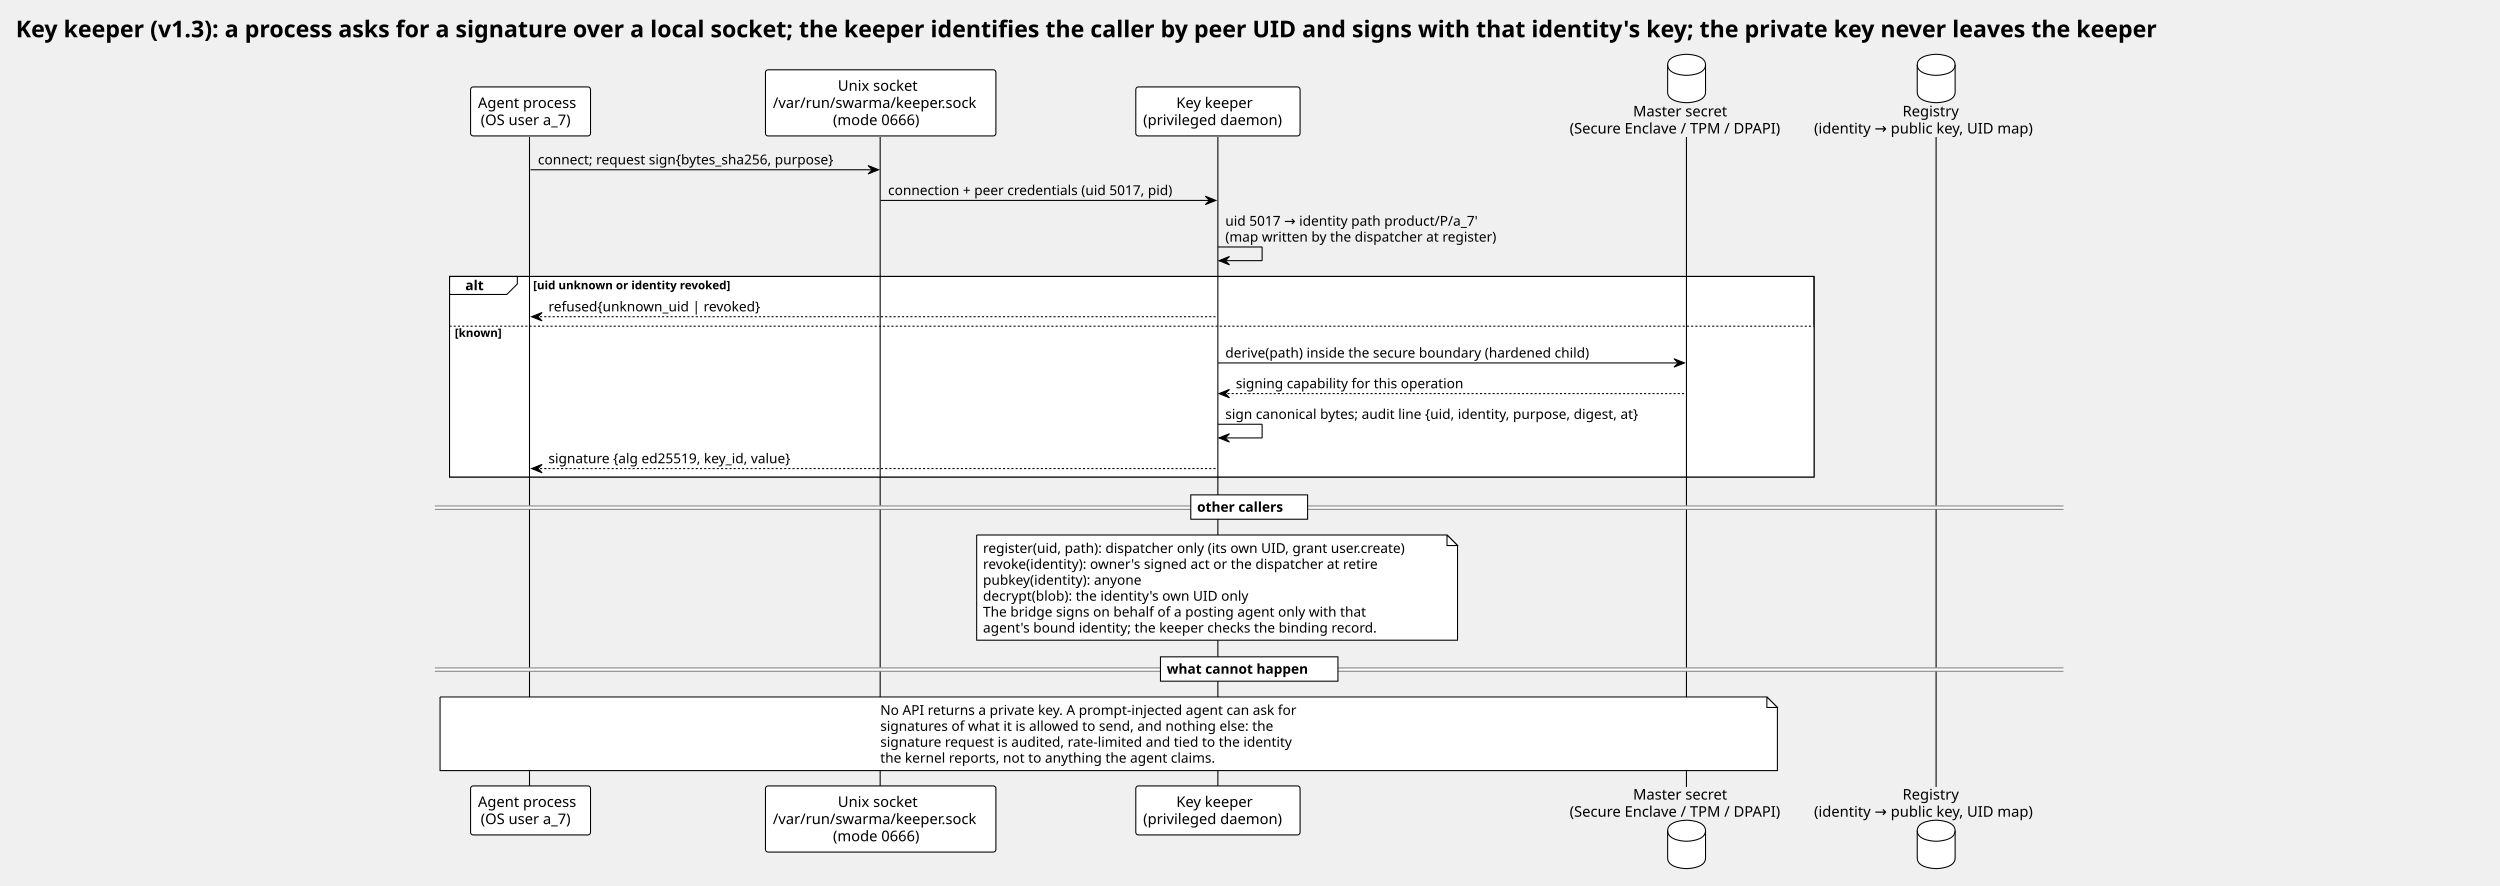
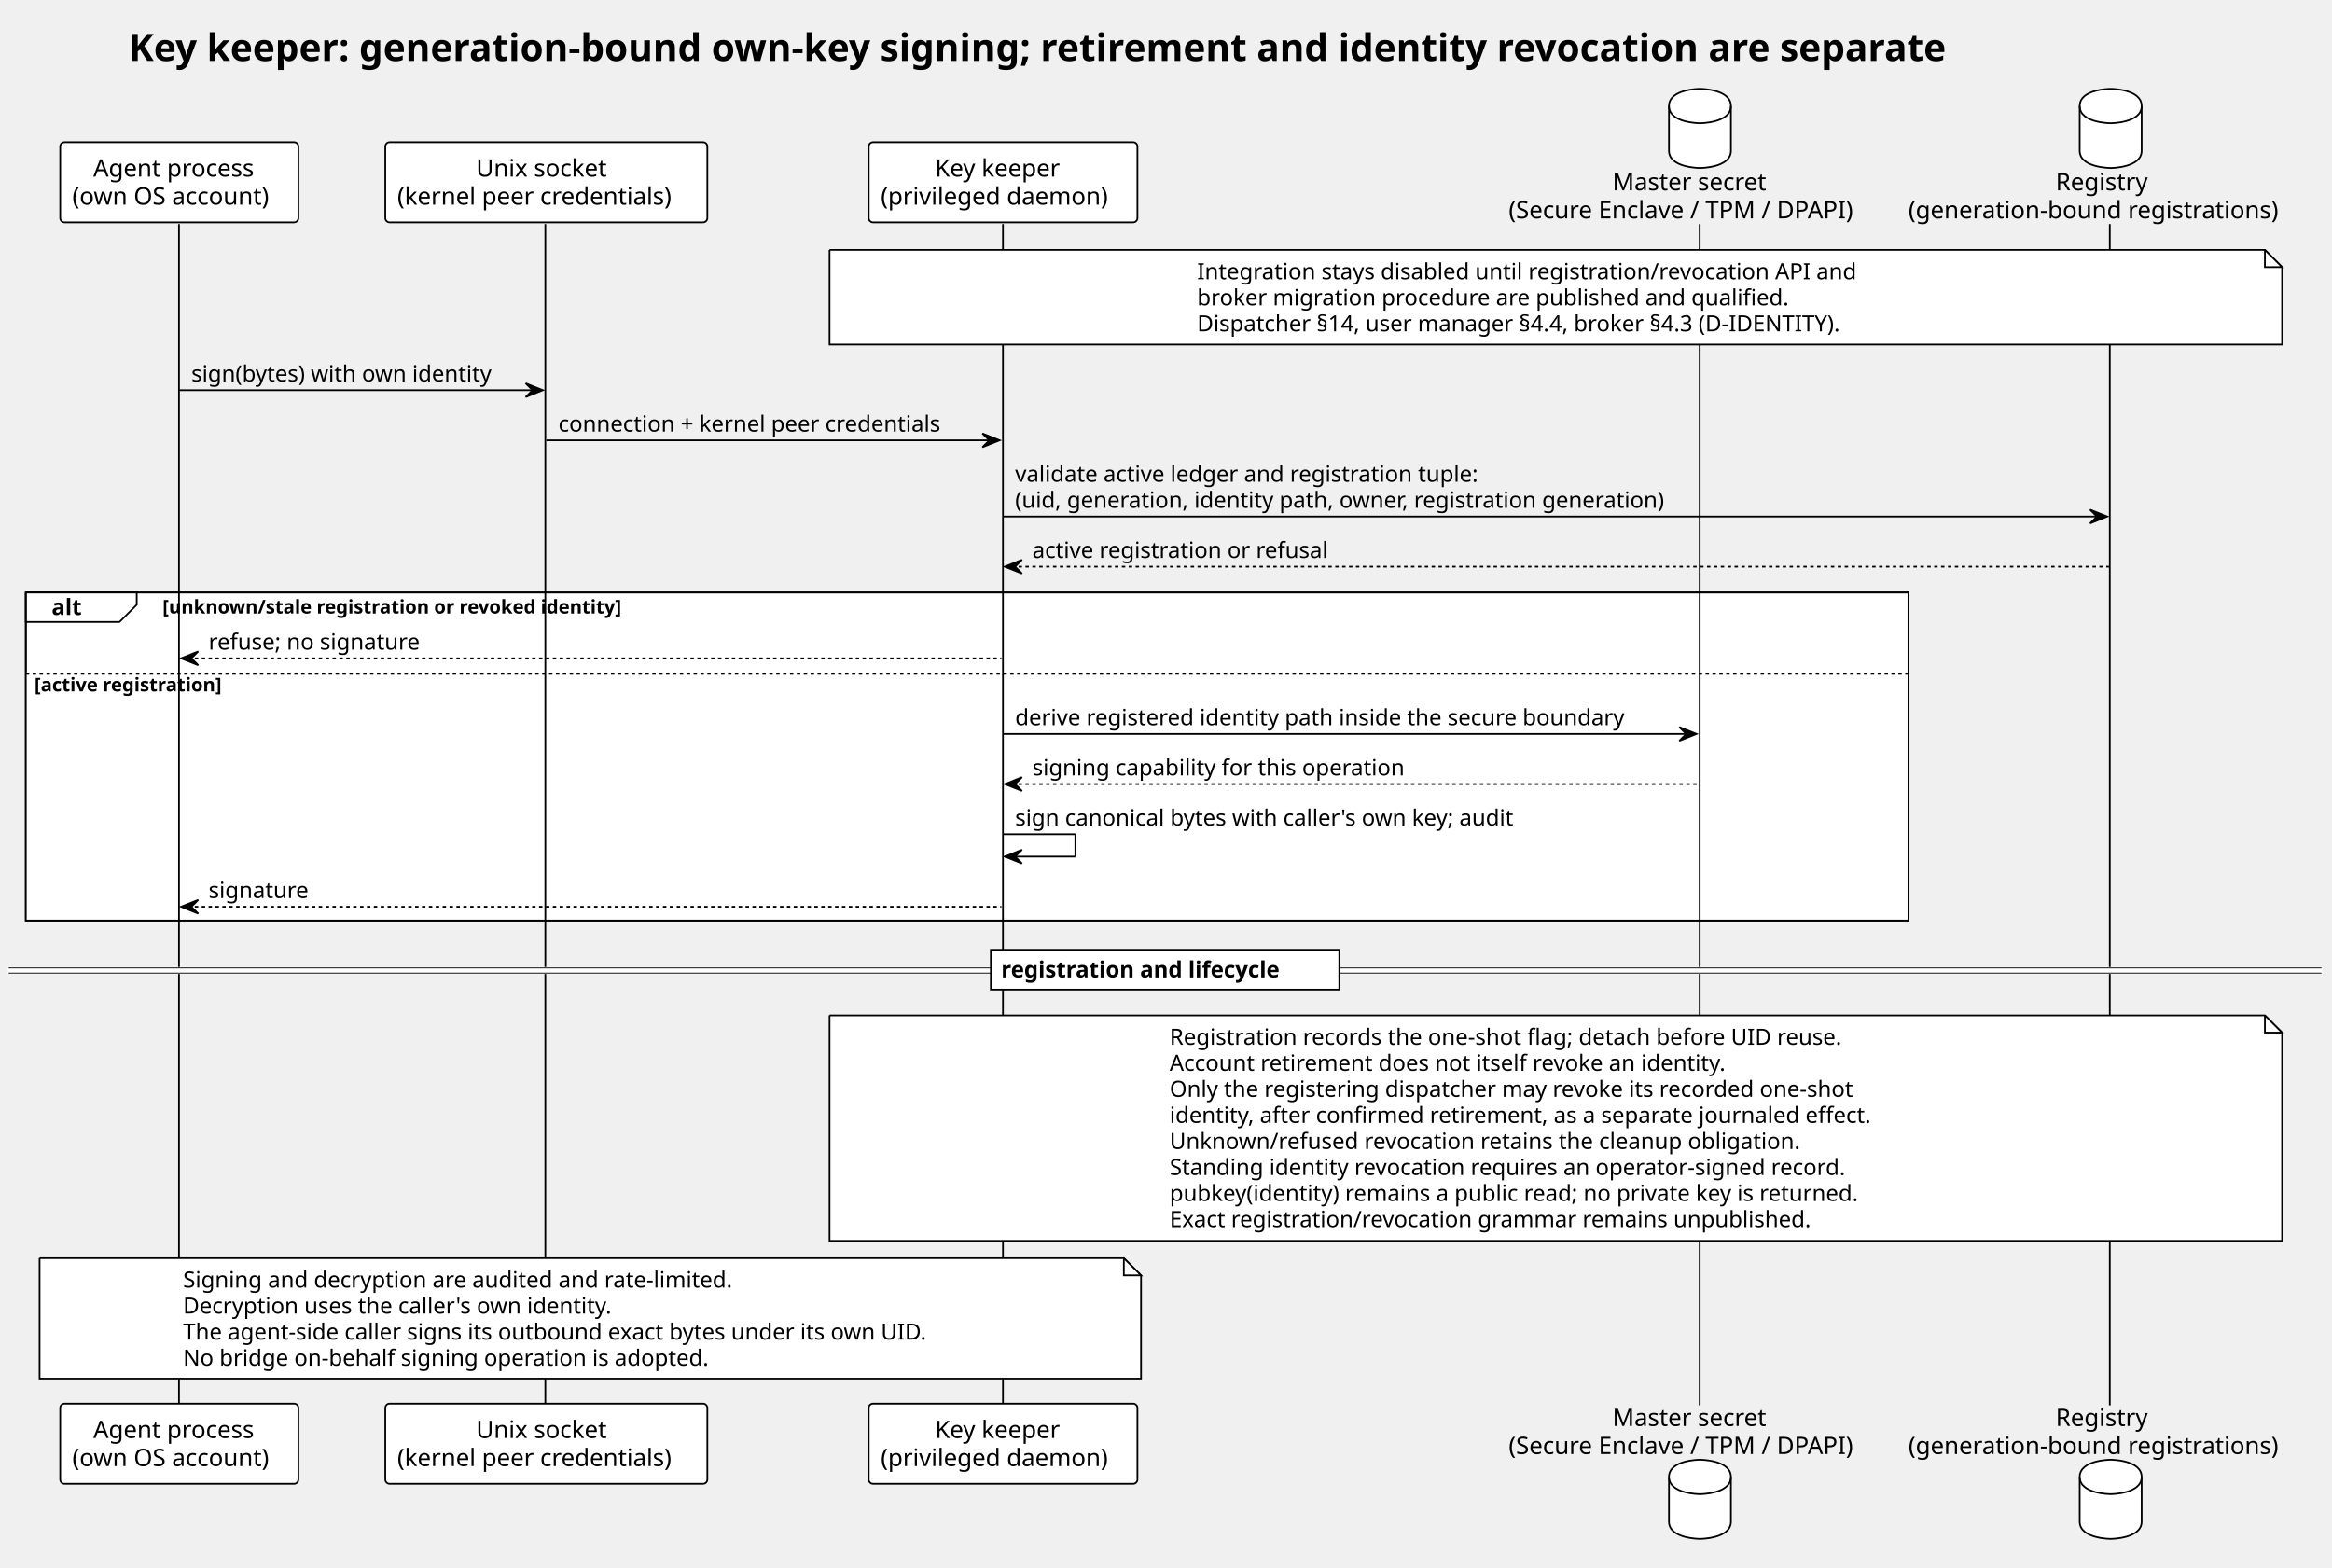
- <svg xmlns="http://www.w3.org/2000/svg" contentStyleType="text/css" data-diagram-type="SEQUENCE" height="842px" preserveAspectRatio="none" style="width:2376px;height:842px;background:#FFFFFF;" version="1.1" viewBox="0 0 2376 842" width="2376px" zoomAndPan="magnify">
+ <svg xmlns="http://www.w3.org/2000/svg" contentStyleType="text/css" data-diagram-type="SEQUENCE" height="911px" preserveAspectRatio="none" style="width:1355px;height:911px;background:#FFFFFF;" version="1.1" viewBox="0 0 1355 911" width="1355px" zoomAndPan="magnify">
  <defs />
  <g>
-     <text fill="#000000" font-family="Verdana" font-size="22" font-weight="bold" lengthAdjust="spacing" textLength="2343.462" x="15" y="35.421">Key keeper (v1.3): a process asks for a signature over a local socket; the keeper identifies the caller by peer UID and signs with that identity's key; the private key never leaves the keeper</text>
-     <rect fill="#FFFFFF" height="190.602" style="stroke:#000000;stroke-width:1;" width="1296.835" x="427.233" y="262.734" />
-     <rect fill="#FFFFFF" height="144.336" style="stroke:none;stroke-width:1;" width="1296.835" x="427.233" y="309" />
+     <text fill="#000000" font-family="Verdana" font-size="22" font-weight="bold" lengthAdjust="spacing" textLength="1203.426" x="74.74" y="35.421">Key keeper: generation-bound own-key signing; retirement and identity revocation are separate</text>
+     <rect fill="#FFFFFF" height="190.602" style="stroke:#000000;stroke-width:1;" width="1093.882" x="15" y="344.266" />
+     <rect fill="#FFFFFF" height="144.336" style="stroke:none;stroke-width:1;" width="1093.882" x="15" y="390.531" />
    <g>
-       <rect fill="#000000" fill-opacity="0" height="617.727" width="8" x="500.231" y="130.203" />
-       <line style="stroke:#000000;stroke-width:1;" x1="503.233" x2="503.233" y1="130.203" y2="747.93" />
+       <rect fill="#000000" fill-opacity="0" height="686.391" width="8" x="100.197" y="130.203" />
+       <line style="stroke:#000000;stroke-width:1;" x1="104" x2="104" y1="130.203" y2="816.594" />
    </g>
    <g>
-       <rect fill="#000000" fill-opacity="0" height="617.727" width="8" x="833" y="130.203" />
-       <line style="stroke:#000000;stroke-width:1;" x1="836.506" x2="836.506" y1="130.203" y2="747.93" />
+       <rect fill="#000000" fill-opacity="0" height="686.391" width="8" x="313.433" y="130.203" />
+       <line style="stroke:#000000;stroke-width:1;" x1="316.87" x2="316.87" y1="130.203" y2="816.594" />
    </g>
    <g>
-       <rect fill="#000000" fill-opacity="0" height="617.727" width="8" x="1153.525" y="130.203" />
-       <line style="stroke:#000000;stroke-width:1;" x1="1157.462" x2="1157.462" y1="130.203" y2="747.93" />
+       <rect fill="#000000" fill-opacity="0" height="686.391" width="8" x="578.835" y="130.203" />
+       <line style="stroke:#000000;stroke-width:1;" x1="582.771" x2="582.771" y1="130.203" y2="816.594" />
    </g>
    <g>
-       <rect fill="#000000" fill-opacity="0" height="617.727" width="8" x="1598.931" y="130.203" />
-       <line style="stroke:#000000;stroke-width:1;" x1="1602.793" x2="1602.793" y1="130.203" y2="747.93" />
+       <rect fill="#000000" fill-opacity="0" height="686.391" width="8" x="983.745" y="130.203" />
+       <line style="stroke:#000000;stroke-width:1;" x1="987.607" x2="987.607" y1="130.203" y2="816.594" />
    </g>
    <g>
-       <rect fill="#000000" fill-opacity="0" height="617.727" width="8" x="1836.148" y="130.203" />
-       <line style="stroke:#000000;stroke-width:1;" x1="1840.068" x2="1840.068" y1="130.203" y2="747.93" />
+       <rect fill="#000000" fill-opacity="0" height="686.391" width="8" x="1222.395" y="130.203" />
+       <line style="stroke:#000000;stroke-width:1;" x1="1225.882" x2="1225.882" y1="130.203" y2="816.594" />
    </g>
    <g class="participant participant-head" data-participant="A">
-       <rect fill="#FFFFFF" height="46.594" rx="2.5" ry="2.5" style="stroke:#000000;stroke-width:1;" width="113.996" x="447.233" y="82.609" />
-       <text fill="#000000" font-family="Verdana" font-size="14" lengthAdjust="spacing" textLength="99.996" x="454.233" y="102.605">Agent process</text>
-       <text fill="#000000" font-family="Verdana" font-size="14" lengthAdjust="spacing" textLength="94.753" x="456.855" y="118.901">(OS user a_7)</text>
+       <rect fill="#FFFFFF" height="46.594" rx="2.5" ry="2.5" style="stroke:#000000;stroke-width:1;" width="138.394" x="35" y="82.609" />
+       <text fill="#000000" font-family="Verdana" font-size="14" lengthAdjust="spacing" textLength="99.996" x="54.199" y="102.605">Agent process</text>
+       <text fill="#000000" font-family="Verdana" font-size="14" lengthAdjust="spacing" textLength="124.394" x="42" y="118.901">(own OS account)</text>
    </g>
    <g class="participant participant-tail" data-participant="A">
-       <rect fill="#FFFFFF" height="46.594" rx="2.5" ry="2.5" style="stroke:#000000;stroke-width:1;" width="113.996" x="447.233" y="746.93" />
-       <text fill="#000000" font-family="Verdana" font-size="14" lengthAdjust="spacing" textLength="99.996" x="454.233" y="766.925">Agent process</text>
-       <text fill="#000000" font-family="Verdana" font-size="14" lengthAdjust="spacing" textLength="94.753" x="456.855" y="783.222">(OS user a_7)</text>
+       <rect fill="#FFFFFF" height="46.594" rx="2.5" ry="2.5" style="stroke:#000000;stroke-width:1;" width="138.394" x="35" y="815.594" />
+       <text fill="#000000" font-family="Verdana" font-size="14" lengthAdjust="spacing" textLength="99.996" x="54.199" y="835.589">Agent process</text>
+       <text fill="#000000" font-family="Verdana" font-size="14" lengthAdjust="spacing" textLength="124.394" x="42" y="851.886">(own OS account)</text>
    </g>
    <g class="participant participant-head" data-participant="S">
-       <rect fill="#FFFFFF" height="62.891" rx="2.5" ry="2.5" style="stroke:#000000;stroke-width:1;" width="218.989" x="727.506" y="66.312" />
-       <text fill="#000000" font-family="Verdana" font-size="14" lengthAdjust="spacing" textLength="81.512" x="796.245" y="86.308">Unix socket</text>
-       <text fill="#000000" font-family="Verdana" font-size="14" lengthAdjust="spacing" textLength="204.989" x="734.506" y="102.605">/var/run/swarma/keeper.sock</text>
-       <text fill="#000000" font-family="Verdana" font-size="14" lengthAdjust="spacing" textLength="90.706" x="791.648" y="118.901">(mode 0666)</text>
+       <rect fill="#FFFFFF" height="46.594" rx="2.5" ry="2.5" style="stroke:#000000;stroke-width:1;" width="187.127" x="223.87" y="82.609" />
+       <text fill="#000000" font-family="Verdana" font-size="14" lengthAdjust="spacing" textLength="81.512" x="276.677" y="102.605">Unix socket</text>
+       <text fill="#000000" font-family="Verdana" font-size="14" lengthAdjust="spacing" textLength="173.127" x="230.87" y="118.901">(kernel peer credentials)</text>
    </g>
    <g class="participant participant-tail" data-participant="S">
-       <rect fill="#FFFFFF" height="62.891" rx="2.5" ry="2.5" style="stroke:#000000;stroke-width:1;" width="218.989" x="727.506" y="746.93" />
-       <text fill="#000000" font-family="Verdana" font-size="14" lengthAdjust="spacing" textLength="81.512" x="796.245" y="766.925">Unix socket</text>
-       <text fill="#000000" font-family="Verdana" font-size="14" lengthAdjust="spacing" textLength="204.989" x="734.506" y="783.222">/var/run/swarma/keeper.sock</text>
-       <text fill="#000000" font-family="Verdana" font-size="14" lengthAdjust="spacing" textLength="90.706" x="791.648" y="799.519">(mode 0666)</text>
+       <rect fill="#FFFFFF" height="46.594" rx="2.5" ry="2.5" style="stroke:#000000;stroke-width:1;" width="187.127" x="223.87" y="815.594" />
+       <text fill="#000000" font-family="Verdana" font-size="14" lengthAdjust="spacing" textLength="81.512" x="276.677" y="835.589">Unix socket</text>
+       <text fill="#000000" font-family="Verdana" font-size="14" lengthAdjust="spacing" textLength="173.127" x="230.87" y="851.886">(kernel peer credentials)</text>
    </g>
    <g class="participant participant-head" data-participant="KK">
-       <rect fill="#FFFFFF" height="46.594" rx="2.5" ry="2.5" style="stroke:#000000;stroke-width:1;" width="156.126" x="1079.462" y="82.609" />
-       <text fill="#000000" font-family="Verdana" font-size="14" lengthAdjust="spacing" textLength="79.119" x="1117.965" y="102.605">Key keeper</text>
-       <text fill="#000000" font-family="Verdana" font-size="14" lengthAdjust="spacing" textLength="142.126" x="1086.462" y="118.901">(privileged daemon)</text>
+       <rect fill="#FFFFFF" height="46.594" rx="2.5" ry="2.5" style="stroke:#000000;stroke-width:1;" width="156.126" x="504.772" y="82.609" />
+       <text fill="#000000" font-family="Verdana" font-size="14" lengthAdjust="spacing" textLength="79.119" x="543.275" y="102.605">Key keeper</text>
+       <text fill="#000000" font-family="Verdana" font-size="14" lengthAdjust="spacing" textLength="142.126" x="511.772" y="118.901">(privileged daemon)</text>
    </g>
    <g class="participant participant-tail" data-participant="KK">
-       <rect fill="#FFFFFF" height="46.594" rx="2.5" ry="2.5" style="stroke:#000000;stroke-width:1;" width="156.126" x="1079.462" y="746.93" />
-       <text fill="#000000" font-family="Verdana" font-size="14" lengthAdjust="spacing" textLength="79.119" x="1117.965" y="766.925">Key keeper</text>
-       <text fill="#000000" font-family="Verdana" font-size="14" lengthAdjust="spacing" textLength="142.126" x="1086.462" y="783.222">(privileged daemon)</text>
+       <rect fill="#FFFFFF" height="46.594" rx="2.5" ry="2.5" style="stroke:#000000;stroke-width:1;" width="156.126" x="504.772" y="815.594" />
+       <text fill="#000000" font-family="Verdana" font-size="14" lengthAdjust="spacing" textLength="79.119" x="543.275" y="835.589">Key keeper</text>
+       <text fill="#000000" font-family="Verdana" font-size="14" lengthAdjust="spacing" textLength="142.126" x="511.772" y="851.886">(privileged daemon)</text>
    </g>
    <g class="participant participant-head" data-participant="HS">
-       <text fill="#000000" font-family="Verdana" font-size="14" lengthAdjust="spacing" textLength="95.724" x="1552.069" y="110.605">Master secret</text>
-       <text fill="#000000" font-family="Verdana" font-size="14" lengthAdjust="spacing" textLength="216.275" x="1491.793" y="126.901">(Secure Enclave / TPM / DPAPI)</text>
-       <path d="M1584.931,61.609 C1584.931,51.609 1602.931,51.609 1602.931,51.609 C1602.931,51.609 1620.931,51.609 1620.931,61.609 L1620.931,87.609 C1620.931,97.609 1602.931,97.609 1602.931,97.609 C1602.931,97.609 1584.931,97.609 1584.931,87.609 L1584.931,61.609" fill="#FFFFFF" style="stroke:#000000;stroke-width:1;" />
-       <path d="M1584.931,61.609 C1584.931,71.609 1602.931,71.609 1602.931,71.609 C1602.931,71.609 1620.931,71.609 1620.931,61.609" fill="none" style="stroke:#000000;stroke-width:1;" />
+       <text fill="#000000" font-family="Verdana" font-size="14" lengthAdjust="spacing" textLength="95.724" x="936.883" y="110.605">Master secret</text>
+       <text fill="#000000" font-family="Verdana" font-size="14" lengthAdjust="spacing" textLength="216.275" x="876.607" y="126.901">(Secure Enclave / TPM / DPAPI)</text>
+       <path d="M969.745,61.609 C969.745,51.609 987.745,51.609 987.745,51.609 C987.745,51.609 1005.745,51.609 1005.745,61.609 L1005.745,87.609 C1005.745,97.609 987.745,97.609 987.745,97.609 C987.745,97.609 969.745,97.609 969.745,87.609 L969.745,61.609" fill="#FFFFFF" style="stroke:#000000;stroke-width:1;" />
+       <path d="M969.745,61.609 C969.745,71.609 987.745,71.609 987.745,71.609 C987.745,71.609 1005.745,71.609 1005.745,61.609" fill="none" style="stroke:#000000;stroke-width:1;" />
    </g>
    <g class="participant participant-tail" data-participant="HS">
-       <text fill="#000000" font-family="Verdana" font-size="14" lengthAdjust="spacing" textLength="95.724" x="1552.069" y="759.925">Master secret</text>
-       <text fill="#000000" font-family="Verdana" font-size="14" lengthAdjust="spacing" textLength="216.275" x="1491.793" y="776.222">(Secure Enclave / TPM / DPAPI)</text>
-       <path d="M1584.931,789.523 C1584.931,779.523 1602.931,779.523 1602.931,779.523 C1602.931,779.523 1620.931,779.523 1620.931,789.523 L1620.931,815.523 C1620.931,825.523 1602.931,825.523 1602.931,825.523 C1602.931,825.523 1584.931,825.523 1584.931,815.523 L1584.931,789.523" fill="#FFFFFF" style="stroke:#000000;stroke-width:1;" />
-       <path d="M1584.931,789.523 C1584.931,799.523 1602.931,799.523 1602.931,799.523 C1602.931,799.523 1620.931,799.523 1620.931,789.523" fill="none" style="stroke:#000000;stroke-width:1;" />
+       <text fill="#000000" font-family="Verdana" font-size="14" lengthAdjust="spacing" textLength="95.724" x="936.883" y="828.589">Master secret</text>
+       <text fill="#000000" font-family="Verdana" font-size="14" lengthAdjust="spacing" textLength="216.275" x="876.607" y="844.886">(Secure Enclave / TPM / DPAPI)</text>
+       <path d="M969.745,858.188 C969.745,848.188 987.745,848.188 987.745,848.188 C987.745,848.188 1005.745,848.188 1005.745,858.188 L1005.745,884.188 C1005.745,894.188 987.745,894.188 987.745,894.188 C987.745,894.188 969.745,894.188 969.745,884.188 L969.745,858.188" fill="#FFFFFF" style="stroke:#000000;stroke-width:1;" />
+       <path d="M969.745,858.188 C969.745,868.188 987.745,868.188 987.745,868.188 C987.745,868.188 1005.745,868.188 1005.745,858.188" fill="none" style="stroke:#000000;stroke-width:1;" />
    </g>
    <g class="participant participant-head" data-participant="R">
-       <text fill="#000000" font-family="Verdana" font-size="14" lengthAdjust="spacing" textLength="57.941" x="1808.178" y="110.605">Registry</text>
-       <text fill="#000000" font-family="Verdana" font-size="14" lengthAdjust="spacing" textLength="226.16" x="1724.068" y="126.901">(identity → public key, UID map)</text>
-       <path d="M1822.148,61.609 C1822.148,51.609 1840.148,51.609 1840.148,51.609 C1840.148,51.609 1858.148,51.609 1858.148,61.609 L1858.148,87.609 C1858.148,97.609 1840.148,97.609 1840.148,97.609 C1840.148,97.609 1822.148,97.609 1822.148,87.609 L1822.148,61.609" fill="#FFFFFF" style="stroke:#000000;stroke-width:1;" />
-       <path d="M1822.148,61.609 C1822.148,71.609 1840.148,71.609 1840.148,71.609 C1840.148,71.609 1858.148,71.609 1858.148,61.609" fill="none" style="stroke:#000000;stroke-width:1;" />
+       <text fill="#000000" font-family="Verdana" font-size="14" lengthAdjust="spacing" textLength="57.941" x="1194.424" y="110.605">Registry</text>
+       <text fill="#000000" font-family="Verdana" font-size="14" lengthAdjust="spacing" textLength="229.024" x="1108.882" y="126.901">(generation-bound registrations)</text>
+       <path d="M1208.395,61.609 C1208.395,51.609 1226.395,51.609 1226.395,51.609 C1226.395,51.609 1244.395,51.609 1244.395,61.609 L1244.395,87.609 C1244.395,97.609 1226.395,97.609 1226.395,97.609 C1226.395,97.609 1208.395,97.609 1208.395,87.609 L1208.395,61.609" fill="#FFFFFF" style="stroke:#000000;stroke-width:1;" />
+       <path d="M1208.395,61.609 C1208.395,71.609 1226.395,71.609 1226.395,71.609 C1226.395,71.609 1244.395,71.609 1244.395,61.609" fill="none" style="stroke:#000000;stroke-width:1;" />
    </g>
    <g class="participant participant-tail" data-participant="R">
-       <text fill="#000000" font-family="Verdana" font-size="14" lengthAdjust="spacing" textLength="57.941" x="1808.178" y="759.925">Registry</text>
-       <text fill="#000000" font-family="Verdana" font-size="14" lengthAdjust="spacing" textLength="226.16" x="1724.068" y="776.222">(identity → public key, UID map)</text>
-       <path d="M1822.148,789.523 C1822.148,779.523 1840.148,779.523 1840.148,779.523 C1840.148,779.523 1858.148,779.523 1858.148,789.523 L1858.148,815.523 C1858.148,825.523 1840.148,825.523 1840.148,825.523 C1840.148,825.523 1822.148,825.523 1822.148,815.523 L1822.148,789.523" fill="#FFFFFF" style="stroke:#000000;stroke-width:1;" />
-       <path d="M1822.148,789.523 C1822.148,799.523 1840.148,799.523 1840.148,799.523 C1840.148,799.523 1858.148,799.523 1858.148,789.523" fill="none" style="stroke:#000000;stroke-width:1;" />
+       <text fill="#000000" font-family="Verdana" font-size="14" lengthAdjust="spacing" textLength="57.941" x="1194.424" y="828.589">Registry</text>
+       <text fill="#000000" font-family="Verdana" font-size="14" lengthAdjust="spacing" textLength="229.024" x="1108.882" y="844.886">(generation-bound registrations)</text>
+       <path d="M1208.395,858.188 C1208.395,848.188 1226.395,848.188 1226.395,848.188 C1226.395,848.188 1244.395,848.188 1244.395,858.188 L1244.395,884.188 C1244.395,894.188 1226.395,894.188 1226.395,894.188 C1226.395,894.188 1208.395,894.188 1208.395,884.188 L1208.395,858.188" fill="#FFFFFF" style="stroke:#000000;stroke-width:1;" />
+       <path d="M1208.395,858.188 C1208.395,868.188 1226.395,868.188 1226.395,868.188 C1226.395,868.188 1244.395,868.188 1244.395,858.188" fill="none" style="stroke:#000000;stroke-width:1;" />
    </g>
+     <path d="M482,145.203 L482,200.203 L1326,200.203 L1326,155.203 L1316,145.203 L482,145.203" fill="#FFFFFF" style="stroke:#000000;stroke-width:1;" />
+     <path d="M1316,145.203 L1316,155.203 L1326,155.203 L1316,145.203" fill="#FFFFFF" style="stroke:#000000;stroke-width:1;" />
+     <text fill="#000000" font-family="Verdana" font-size="13" lengthAdjust="spacing" textLength="407.945" x="695.595" y="162.27">Integration stays disabled until registration/revocation API and</text>
+     <text fill="#000000" font-family="Verdana" font-size="13" lengthAdjust="spacing" textLength="365.733" x="695.595" y="177.403">broker migration procedure are published and qualified.</text>
+     <text fill="#000000" font-family="Verdana" font-size="13" lengthAdjust="spacing" textLength="402.644" x="695.595" y="192.536">Dispatcher §14, user manager §4.4, broker §4.3 (D-IDENTITY).</text>
    <g class="message" data-participant-1="A" data-participant-2="S">
-       <polygon fill="#000000" points="825,157.336,835,161.336,825,165.336,829,161.336" style="stroke:#000000;stroke-width:1;" />
-       <line style="stroke:#000000;stroke-width:1;" x1="504.231" x2="831" y1="161.336" y2="161.336" />
-       <text fill="#000000" font-family="Verdana" font-size="13" lengthAdjust="spacing" textLength="308.769" x="511.231" y="156.27">connect; request sign{bytes_sha256, purpose}</text>
+       <polygon fill="#000000" points="305.433,222.734,315.433,226.734,305.433,230.734,309.433,226.734" style="stroke:#000000;stroke-width:1;" />
+       <line style="stroke:#000000;stroke-width:1;" x1="104.197" x2="311.433" y1="226.734" y2="226.734" />
+       <text fill="#000000" font-family="Verdana" font-size="13" lengthAdjust="spacing" textLength="189.236" x="111.197" y="221.668">sign(bytes) with own identity</text>
    </g>
    <g class="message" data-participant-1="S" data-participant-2="KK">
-       <polygon fill="#000000" points="1145.525,186.469,1155.525,190.469,1145.525,194.469,1149.525,190.469" style="stroke:#000000;stroke-width:1;" />
-       <line style="stroke:#000000;stroke-width:1;" x1="837" x2="1151.525" y1="190.469" y2="190.469" />
-       <text fill="#000000" font-family="Verdana" font-size="13" lengthAdjust="spacing" textLength="296.524" x="844" y="185.403">connection + peer credentials (uid 5017, pid)</text>
+       <polygon fill="#000000" points="570.835,251.867,580.835,255.867,570.835,259.867,574.835,255.867" style="stroke:#000000;stroke-width:1;" />
+       <line style="stroke:#000000;stroke-width:1;" x1="317.433" x2="576.835" y1="255.867" y2="255.867" />
+       <text fill="#000000" font-family="Verdana" font-size="13" lengthAdjust="spacing" textLength="241.401" x="324.433" y="250.801">connection + kernel peer credentials</text>
+     </g>
+     <g class="message" data-participant-1="KK" data-participant-2="R">
+       <polygon fill="#000000" points="1214.395,296.133,1224.395,300.133,1214.395,304.133,1218.395,300.133" style="stroke:#000000;stroke-width:1;" />
+       <line style="stroke:#000000;stroke-width:1;" x1="582.835" x2="1220.395" y1="300.133" y2="300.133" />
+       <text fill="#000000" font-family="Verdana" font-size="13" lengthAdjust="spacing" textLength="291.154" x="589.835" y="279.934">validate active ledger and registration tuple:</text>
+       <text fill="#000000" font-family="Verdana" font-size="13" lengthAdjust="spacing" textLength="407.583" x="589.835" y="295.067">(uid, generation, identity path, owner, registration generation)</text>
+     </g>
+     <g class="message" data-participant-1="R" data-participant-2="KK">
+       <polygon fill="#000000" points="593.835,325.266,583.835,329.266,593.835,333.266,589.835,329.266" style="stroke:#000000;stroke-width:1;" />
+       <line style="stroke:#000000;stroke-width:1;stroke-dasharray:2,2;" x1="587.835" x2="1225.395" y1="329.266" y2="329.266" />
+       <text fill="#000000" font-family="Verdana" font-size="13" lengthAdjust="spacing" textLength="185.009" x="599.835" y="324.2">active registration or refusal</text>
+     </g>
+     <path d="M15,344.266 L79.443,344.266 L79.443,351.398 L69.443,361.398 L15,361.398 L15,344.266" fill="#FFFFFF" style="stroke:#000000;stroke-width:1;" />
+     <rect fill="none" height="190.602" style="stroke:#000000;stroke-width:1;" width="1093.882" x="15" y="344.266" />
+     <text fill="#000000" font-family="Verdana" font-size="13" font-weight="bold" lengthAdjust="spacing" textLength="19.443" x="30" y="357.332">alt</text>
+     <text fill="#000000" font-family="Verdana" font-size="11" font-weight="bold" lengthAdjust="spacing" textLength="301.447" x="94.443" y="356.476">[unknown/stale registration or revoked identity]</text>
+     <g class="message" data-participant-1="KK" data-participant-2="A">
+       <polygon fill="#000000" points="115.197,378.531,105.197,382.531,115.197,386.531,111.197,382.531" style="stroke:#000000;stroke-width:1;" />
+       <line style="stroke:#000000;stroke-width:1;stroke-dasharray:2,2;" x1="109.197" x2="581.835" y1="382.531" y2="382.531" />
+       <text fill="#000000" font-family="Verdana" font-size="13" lengthAdjust="spacing" textLength="131.289" x="121.197" y="377.465">refuse; no signature</text>
+     </g>
+     <line style="stroke:#000000;stroke-width:1;stroke-dasharray:2,2;" x1="15" x2="1108.882" y1="391.531" y2="391.531" />
+     <text fill="#000000" font-family="Verdana" font-size="11" font-weight="bold" lengthAdjust="spacing" textLength="125.087" x="20" y="401.742">[active registration]</text>
+     <g class="message" data-participant-1="KK" data-participant-2="HS">
+       <polygon fill="#000000" points="975.745,422.469,985.745,426.469,975.745,430.469,979.745,426.469" style="stroke:#000000;stroke-width:1;" />
+       <line style="stroke:#000000;stroke-width:1;" x1="582.835" x2="981.745" y1="426.469" y2="426.469" />
+       <text fill="#000000" font-family="Verdana" font-size="13" lengthAdjust="spacing" textLength="380.91" x="589.835" y="421.403">derive registered identity path inside the secure boundary</text>
+     </g>
+     <g class="message" data-participant-1="HS" data-participant-2="KK">
+       <polygon fill="#000000" points="593.835,451.602,583.835,455.602,593.835,459.602,589.835,455.602" style="stroke:#000000;stroke-width:1;" />
+       <line style="stroke:#000000;stroke-width:1;stroke-dasharray:2,2;" x1="587.835" x2="986.745" y1="455.602" y2="455.602" />
+       <text fill="#000000" font-family="Verdana" font-size="13" lengthAdjust="spacing" textLength="230.731" x="599.835" y="450.536">signing capability for this operation</text>
    </g>
    <g class="message" data-participant-1="KK" data-participant-2="KK">
-       <line style="stroke:#000000;stroke-width:1;" x1="1157.525" x2="1199.525" y1="234.734" y2="234.734" />
-       <line style="stroke:#000000;stroke-width:1;" x1="1199.525" x2="1199.525" y1="234.734" y2="247.734" />
-       <line style="stroke:#000000;stroke-width:1;" x1="1158.525" x2="1199.525" y1="247.734" y2="247.734" />
-       <polygon fill="#000000" points="1168.525,243.734,1158.525,247.734,1168.525,251.734,1164.525,247.734" style="stroke:#000000;stroke-width:1;" />
-       <text fill="#000000" font-family="Verdana" font-size="13" lengthAdjust="spacing" textLength="257.093" x="1164.525" y="214.536">uid 5017 → identity path product/P/a_7'</text>
-       <text fill="#000000" font-family="Verdana" font-size="13" lengthAdjust="spacing" textLength="279.284" x="1164.525" y="229.668">(map written by the dispatcher at register)</text>
-     </g>
-     <path d="M427.233,262.734 L491.676,262.734 L491.676,269.867 L481.676,279.867 L427.233,279.867 L427.233,262.734" fill="#FFFFFF" style="stroke:#000000;stroke-width:1;" />
-     <rect fill="none" height="190.602" style="stroke:#000000;stroke-width:1;" width="1296.835" x="427.233" y="262.734" />
-     <text fill="#000000" font-family="Verdana" font-size="13" font-weight="bold" lengthAdjust="spacing" textLength="19.443" x="442.233" y="275.801">alt</text>
-     <text fill="#000000" font-family="Verdana" font-size="11" font-weight="bold" lengthAdjust="spacing" textLength="212.846" x="506.676" y="274.945">[uid unknown or identity revoked]</text>
-     <g class="message" data-participant-1="KK" data-participant-2="A">
-       <polygon fill="#000000" points="515.231,297,505.231,301,515.231,305,511.231,301" style="stroke:#000000;stroke-width:1;" />
-       <line style="stroke:#000000;stroke-width:1;stroke-dasharray:2,2;" x1="509.231" x2="1156.525" y1="301" y2="301" />
-       <text fill="#000000" font-family="Verdana" font-size="13" lengthAdjust="spacing" textLength="216.81" x="521.231" y="295.934">refused{unknown_uid | revoked}</text>
-     </g>
-     <line style="stroke:#000000;stroke-width:1;stroke-dasharray:2,2;" x1="427.233" x2="1724.068" y1="310" y2="310" />
-     <text fill="#000000" font-family="Verdana" font-size="11" font-weight="bold" lengthAdjust="spacing" textLength="50.752" x="432.233" y="320.21">[known]</text>
-     <g class="message" data-participant-1="KK" data-participant-2="HS">
-       <polygon fill="#000000" points="1590.931,340.938,1600.931,344.938,1590.931,348.938,1594.931,344.938" style="stroke:#000000;stroke-width:1;" />
-       <line style="stroke:#000000;stroke-width:1;" x1="1157.525" x2="1596.931" y1="344.938" y2="344.938" />
-       <text fill="#000000" font-family="Verdana" font-size="13" lengthAdjust="spacing" textLength="373.947" x="1164.525" y="339.872">derive(path) inside the secure boundary (hardened child)</text>
-     </g>
-     <g class="message" data-participant-1="HS" data-participant-2="KK">
-       <polygon fill="#000000" points="1168.525,370.07,1158.525,374.07,1168.525,378.07,1164.525,374.07" style="stroke:#000000;stroke-width:1;" />
-       <line style="stroke:#000000;stroke-width:1;stroke-dasharray:2,2;" x1="1162.525" x2="1601.931" y1="374.07" y2="374.07" />
-       <text fill="#000000" font-family="Verdana" font-size="13" lengthAdjust="spacing" textLength="230.731" x="1174.525" y="369.004">signing capability for this operation</text>
-     </g>
-     <g class="message" data-participant-1="KK" data-participant-2="KK">
-       <line style="stroke:#000000;stroke-width:1;" x1="1157.525" x2="1199.525" y1="403.203" y2="403.203" />
-       <line style="stroke:#000000;stroke-width:1;" x1="1199.525" x2="1199.525" y1="403.203" y2="416.203" />
-       <line style="stroke:#000000;stroke-width:1;" x1="1158.525" x2="1199.525" y1="416.203" y2="416.203" />
-       <polygon fill="#000000" points="1168.525,412.203,1158.525,416.203,1168.525,420.203,1164.525,416.203" style="stroke:#000000;stroke-width:1;" />
-       <text fill="#000000" font-family="Verdana" font-size="13" lengthAdjust="spacing" textLength="431.406" x="1164.525" y="398.137">sign canonical bytes; audit line {uid, identity, purpose, digest, at}</text>
+       <line style="stroke:#000000;stroke-width:1;" x1="582.835" x2="624.835" y1="484.734" y2="484.734" />
+       <line style="stroke:#000000;stroke-width:1;" x1="624.835" x2="624.835" y1="484.734" y2="497.734" />
+       <line style="stroke:#000000;stroke-width:1;" x1="583.835" x2="624.835" y1="497.734" y2="497.734" />
+       <polygon fill="#000000" points="593.835,493.734,583.835,497.734,593.835,501.734,589.835,497.734" style="stroke:#000000;stroke-width:1;" />
+       <text fill="#000000" font-family="Verdana" font-size="13" lengthAdjust="spacing" textLength="314.698" x="589.835" y="479.668">sign canonical bytes with caller's own key; audit</text>
    </g>
    <g class="message" data-participant-1="KK" data-participant-2="A">
-       <polygon fill="#000000" points="515.231,441.336,505.231,445.336,515.231,449.336,511.231,445.336" style="stroke:#000000;stroke-width:1;" />
-       <line style="stroke:#000000;stroke-width:1;stroke-dasharray:2,2;" x1="509.231" x2="1156.525" y1="445.336" y2="445.336" />
-       <text fill="#000000" font-family="Verdana" font-size="13" lengthAdjust="spacing" textLength="257.385" x="521.231" y="440.27">signature {alg ed25519, key_id, value}</text>
+       <polygon fill="#000000" points="115.197,522.867,105.197,526.867,115.197,530.867,111.197,526.867" style="stroke:#000000;stroke-width:1;" />
+       <line style="stroke:#000000;stroke-width:1;stroke-dasharray:2,2;" x1="109.197" x2="581.835" y1="526.867" y2="526.867" />
+       <text fill="#000000" font-family="Verdana" font-size="13" lengthAdjust="spacing" textLength="61.522" x="121.197" y="521.801">signature</text>
    </g>
-     <rect fill="#FFFFFF" height="3" style="stroke:#FFFFFF;stroke-width:1;" width="1547.995" x="413.233" y="480.902" />
-     <line style="stroke:#000000;stroke-width:0.5;" x1="413.233" x2="1961.228" y1="480.902" y2="480.902" />
-     <line style="stroke:#000000;stroke-width:0.5;" x1="413.233" x2="1961.228" y1="483.902" y2="483.902" />
-     <rect fill="#FFFFFF" height="23.133" style="stroke:#000000;stroke-width:1;" width="111.037" x="1131.713" y="470.336" />
-     <text fill="#000000" font-family="Verdana" font-size="13" font-weight="bold" lengthAdjust="spacing" textLength="92.511" x="1137.713" y="486.403">other callers</text>
-     <path d="M928.233,508.469 L928.233,608.469 L1385.233,608.469 L1385.233,518.469 L1375.233,508.469 L928.233,508.469" fill="#FFFFFF" style="stroke:#000000;stroke-width:1;" />
-     <path d="M1375.233,508.469 L1375.233,518.469 L1385.233,518.469 L1375.233,508.469" fill="#FFFFFF" style="stroke:#000000;stroke-width:1;" />
-     <text fill="#000000" font-family="Verdana" font-size="13" lengthAdjust="spacing" textLength="436.852" x="934.233" y="525.536">register(uid, path): dispatcher only (its own UID, grant user.create)</text>
-     <text fill="#000000" font-family="Verdana" font-size="13" lengthAdjust="spacing" textLength="407.323" x="934.233" y="540.668">revoke(identity): owner's signed act or the dispatcher at retire</text>
-     <text fill="#000000" font-family="Verdana" font-size="13" lengthAdjust="spacing" textLength="164.309" x="934.233" y="555.801">pubkey(identity): anyone</text>
-     <text fill="#000000" font-family="Verdana" font-size="13" lengthAdjust="spacing" textLength="272.003" x="934.233" y="570.934">decrypt(blob): the identity's own UID only</text>
-     <text fill="#000000" font-family="Verdana" font-size="13" lengthAdjust="spacing" textLength="389.537" x="934.233" y="586.067">The bridge signs on behalf of a posting agent only with that</text>
-     <text fill="#000000" font-family="Verdana" font-size="13" lengthAdjust="spacing" textLength="403.127" x="934.233" y="601.2">agent's bound identity; the keeper checks the binding record.</text>
-     <rect fill="#FFFFFF" height="3" style="stroke:#FFFFFF;stroke-width:1;" width="1547.995" x="413.233" y="634.832" />
-     <line style="stroke:#000000;stroke-width:0.5;" x1="413.233" x2="1961.228" y1="634.832" y2="634.832" />
-     <line style="stroke:#000000;stroke-width:0.5;" x1="413.233" x2="1961.228" y1="637.832" y2="637.832" />
-     <rect fill="#FFFFFF" height="23.133" style="stroke:#000000;stroke-width:1;" width="168.673" x="1102.894" y="624.266" />
-     <text fill="#000000" font-family="Verdana" font-size="13" font-weight="bold" lengthAdjust="spacing" textLength="150.148" x="1108.894" y="640.332">what cannot happen</text>
-     <path d="M418.233,662.398 L418.233,732.398 L1689.233,732.398 L1689.233,672.398 L1679.233,662.398 L418.233,662.398" fill="#FFFFFF" style="stroke:#000000;stroke-width:1;" />
-     <path d="M1679.233,662.398 L1679.233,672.398 L1689.233,672.398 L1679.233,662.398" fill="#FFFFFF" style="stroke:#000000;stroke-width:1;" />
-     <text fill="#000000" font-family="Verdana" font-size="13" lengthAdjust="spacing" textLength="426.169" x="836.566" y="679.465">No API returns a private key. A prompt-injected agent can ask for</text>
-     <text fill="#000000" font-family="Verdana" font-size="13" lengthAdjust="spacing" textLength="401.965" x="836.566" y="694.598">signatures of what it is allowed to send, and nothing else: the</text>
-     <text fill="#000000" font-family="Verdana" font-size="13" lengthAdjust="spacing" textLength="421.694" x="836.566" y="709.731">signature request is audited, rate-limited and tied to the identity</text>
-     <text fill="#000000" font-family="Verdana" font-size="13" lengthAdjust="spacing" textLength="342.481" x="836.566" y="724.864">the kernel reports, not to anything the agent claims.</text>
+     <rect fill="#FFFFFF" height="3" style="stroke:#FFFFFF;stroke-width:1;" width="1343.907" x="5" y="562.434" />
+     <line style="stroke:#000000;stroke-width:0.5;" x1="5" x2="1348.907" y1="562.434" y2="562.434" />
+     <line style="stroke:#000000;stroke-width:0.5;" x1="5" x2="1348.907" y1="565.434" y2="565.434" />
+     <rect fill="#FFFFFF" height="23.133" style="stroke:#000000;stroke-width:1;" width="202.436" x="575.735" y="551.867" />
+     <text fill="#000000" font-family="Verdana" font-size="13" font-weight="bold" lengthAdjust="spacing" textLength="183.911" x="581.735" y="567.934">registration and lifecycle</text>
+     <path d="M482,590 L482,721 L1326,721 L1326,600 L1316,590 L482,590" fill="#FFFFFF" style="stroke:#000000;stroke-width:1;" />
+     <path d="M1316,590 L1316,600 L1326,600 L1316,590" fill="#FFFFFF" style="stroke:#000000;stroke-width:1;" />
+     <text fill="#000000" font-family="Verdana" font-size="13" lengthAdjust="spacing" textLength="418.584" x="679.602" y="607.067">Registration records the one-shot flag; detach before UID reuse.</text>
+     <text fill="#000000" font-family="Verdana" font-size="13" lengthAdjust="spacing" textLength="349.426" x="679.602" y="622.2">Account retirement does not itself revoke an identity.</text>
+     <text fill="#000000" font-family="Verdana" font-size="13" lengthAdjust="spacing" textLength="426.931" x="679.602" y="637.332">Only the registering dispatcher may revoke its recorded one-shot</text>
+     <text fill="#000000" font-family="Verdana" font-size="13" lengthAdjust="spacing" textLength="439.931" x="679.602" y="652.465">identity, after confirmed retirement, as a separate journaled effect.</text>
+     <text fill="#000000" font-family="Verdana" font-size="13" lengthAdjust="spacing" textLength="390.076" x="679.602" y="667.598">Unknown/refused revocation retains the cleanup obligation.</text>
+     <text fill="#000000" font-family="Verdana" font-size="13" lengthAdjust="spacing" textLength="420.977" x="679.602" y="682.731">Standing identity revocation requires an operator-signed record.</text>
+     <text fill="#000000" font-family="Verdana" font-size="13" lengthAdjust="spacing" textLength="434.922" x="679.602" y="697.864">pubkey(identity) remains a public read; no private key is returned.</text>
+     <text fill="#000000" font-family="Verdana" font-size="13" lengthAdjust="spacing" textLength="397.96" x="679.602" y="712.997">Exact registration/revocation grammar remains unpublished.</text>
+     <path d="M23,731.062 L23,801.062 L663,801.062 L663,741.062 L653,731.062 L23,731.062" fill="#FFFFFF" style="stroke:#000000;stroke-width:1;" />
+     <path d="M653,731.062 L653,741.062 L663,741.062 L653,731.062" fill="#FFFFFF" style="stroke:#000000;stroke-width:1;" />
+     <text fill="#000000" font-family="Verdana" font-size="13" lengthAdjust="spacing" textLength="342.558" x="106.38" y="748.129">Signing and decryption are audited and rate-limited.</text>
+     <text fill="#000000" font-family="Verdana" font-size="13" lengthAdjust="spacing" textLength="269.712" x="106.38" y="763.262">Decryption uses the caller's own identity.</text>
+     <text fill="#000000" font-family="Verdana" font-size="13" lengthAdjust="spacing" textLength="465.137" x="106.38" y="778.395">The agent-side caller signs its outbound exact bytes under its own UID.</text>
+     <text fill="#000000" font-family="Verdana" font-size="13" lengthAdjust="spacing" textLength="323.394" x="106.38" y="793.528">No bridge on-behalf signing operation is adopted.</text>
  </g>
</svg>
